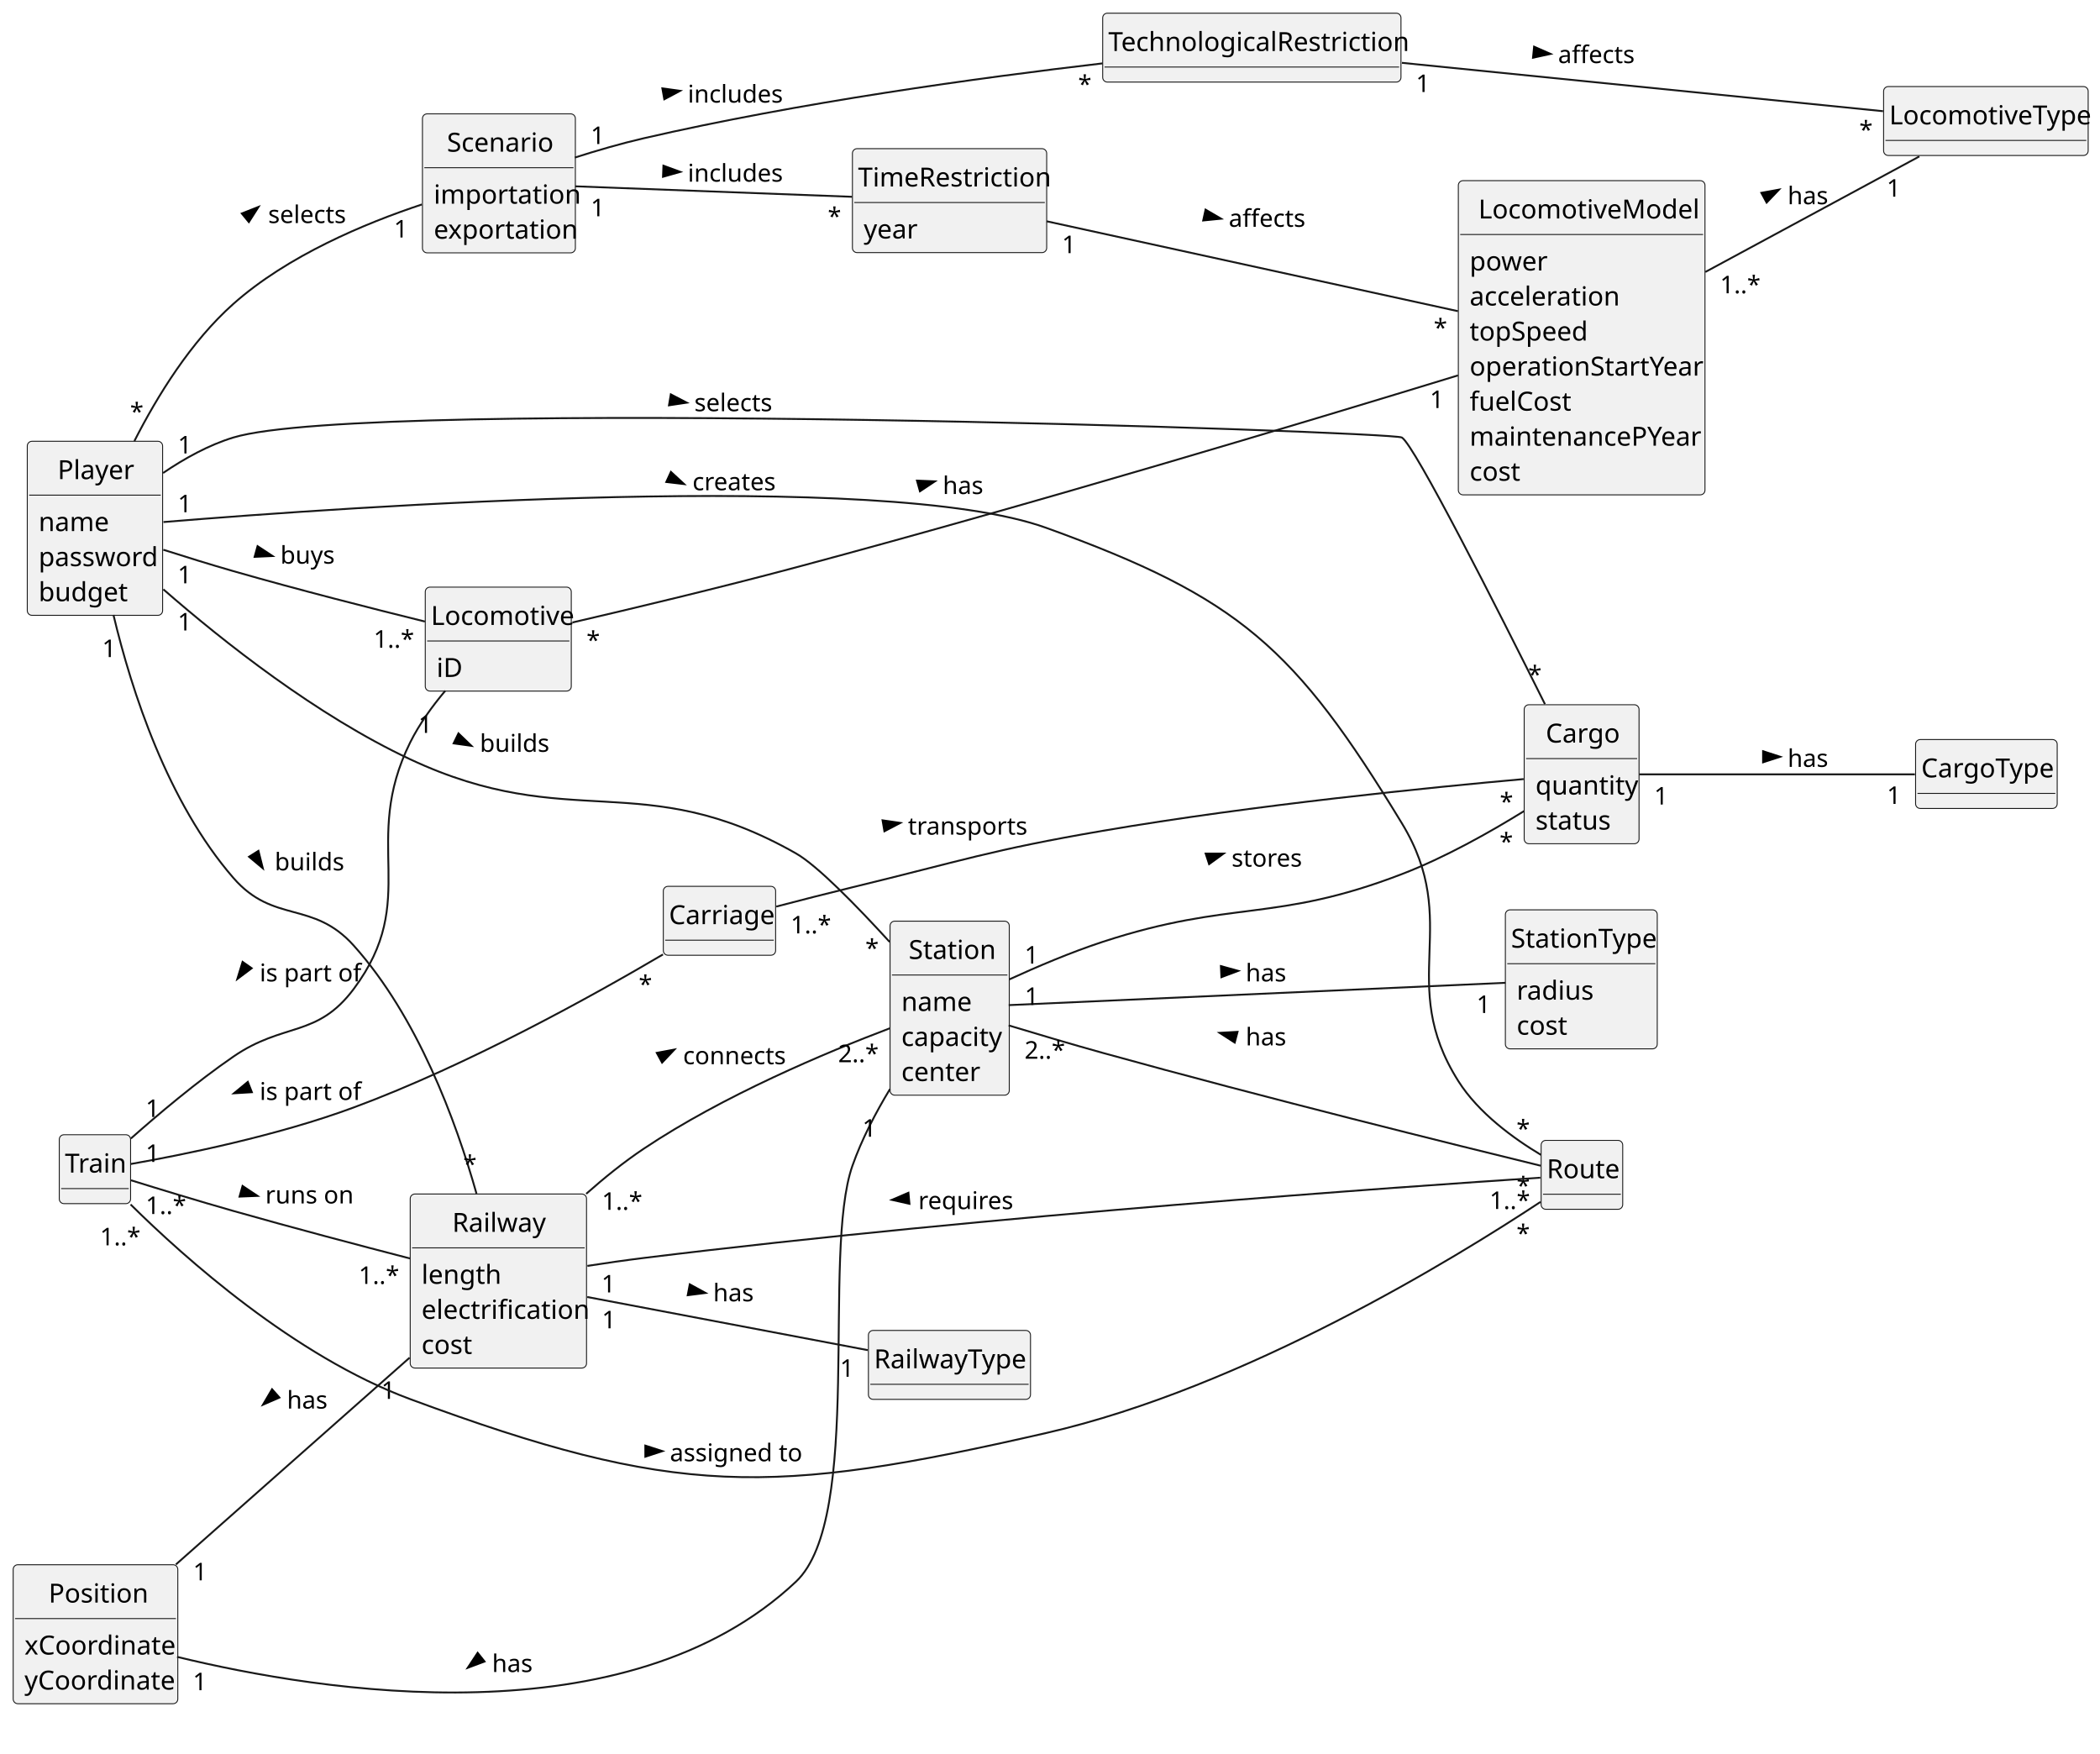
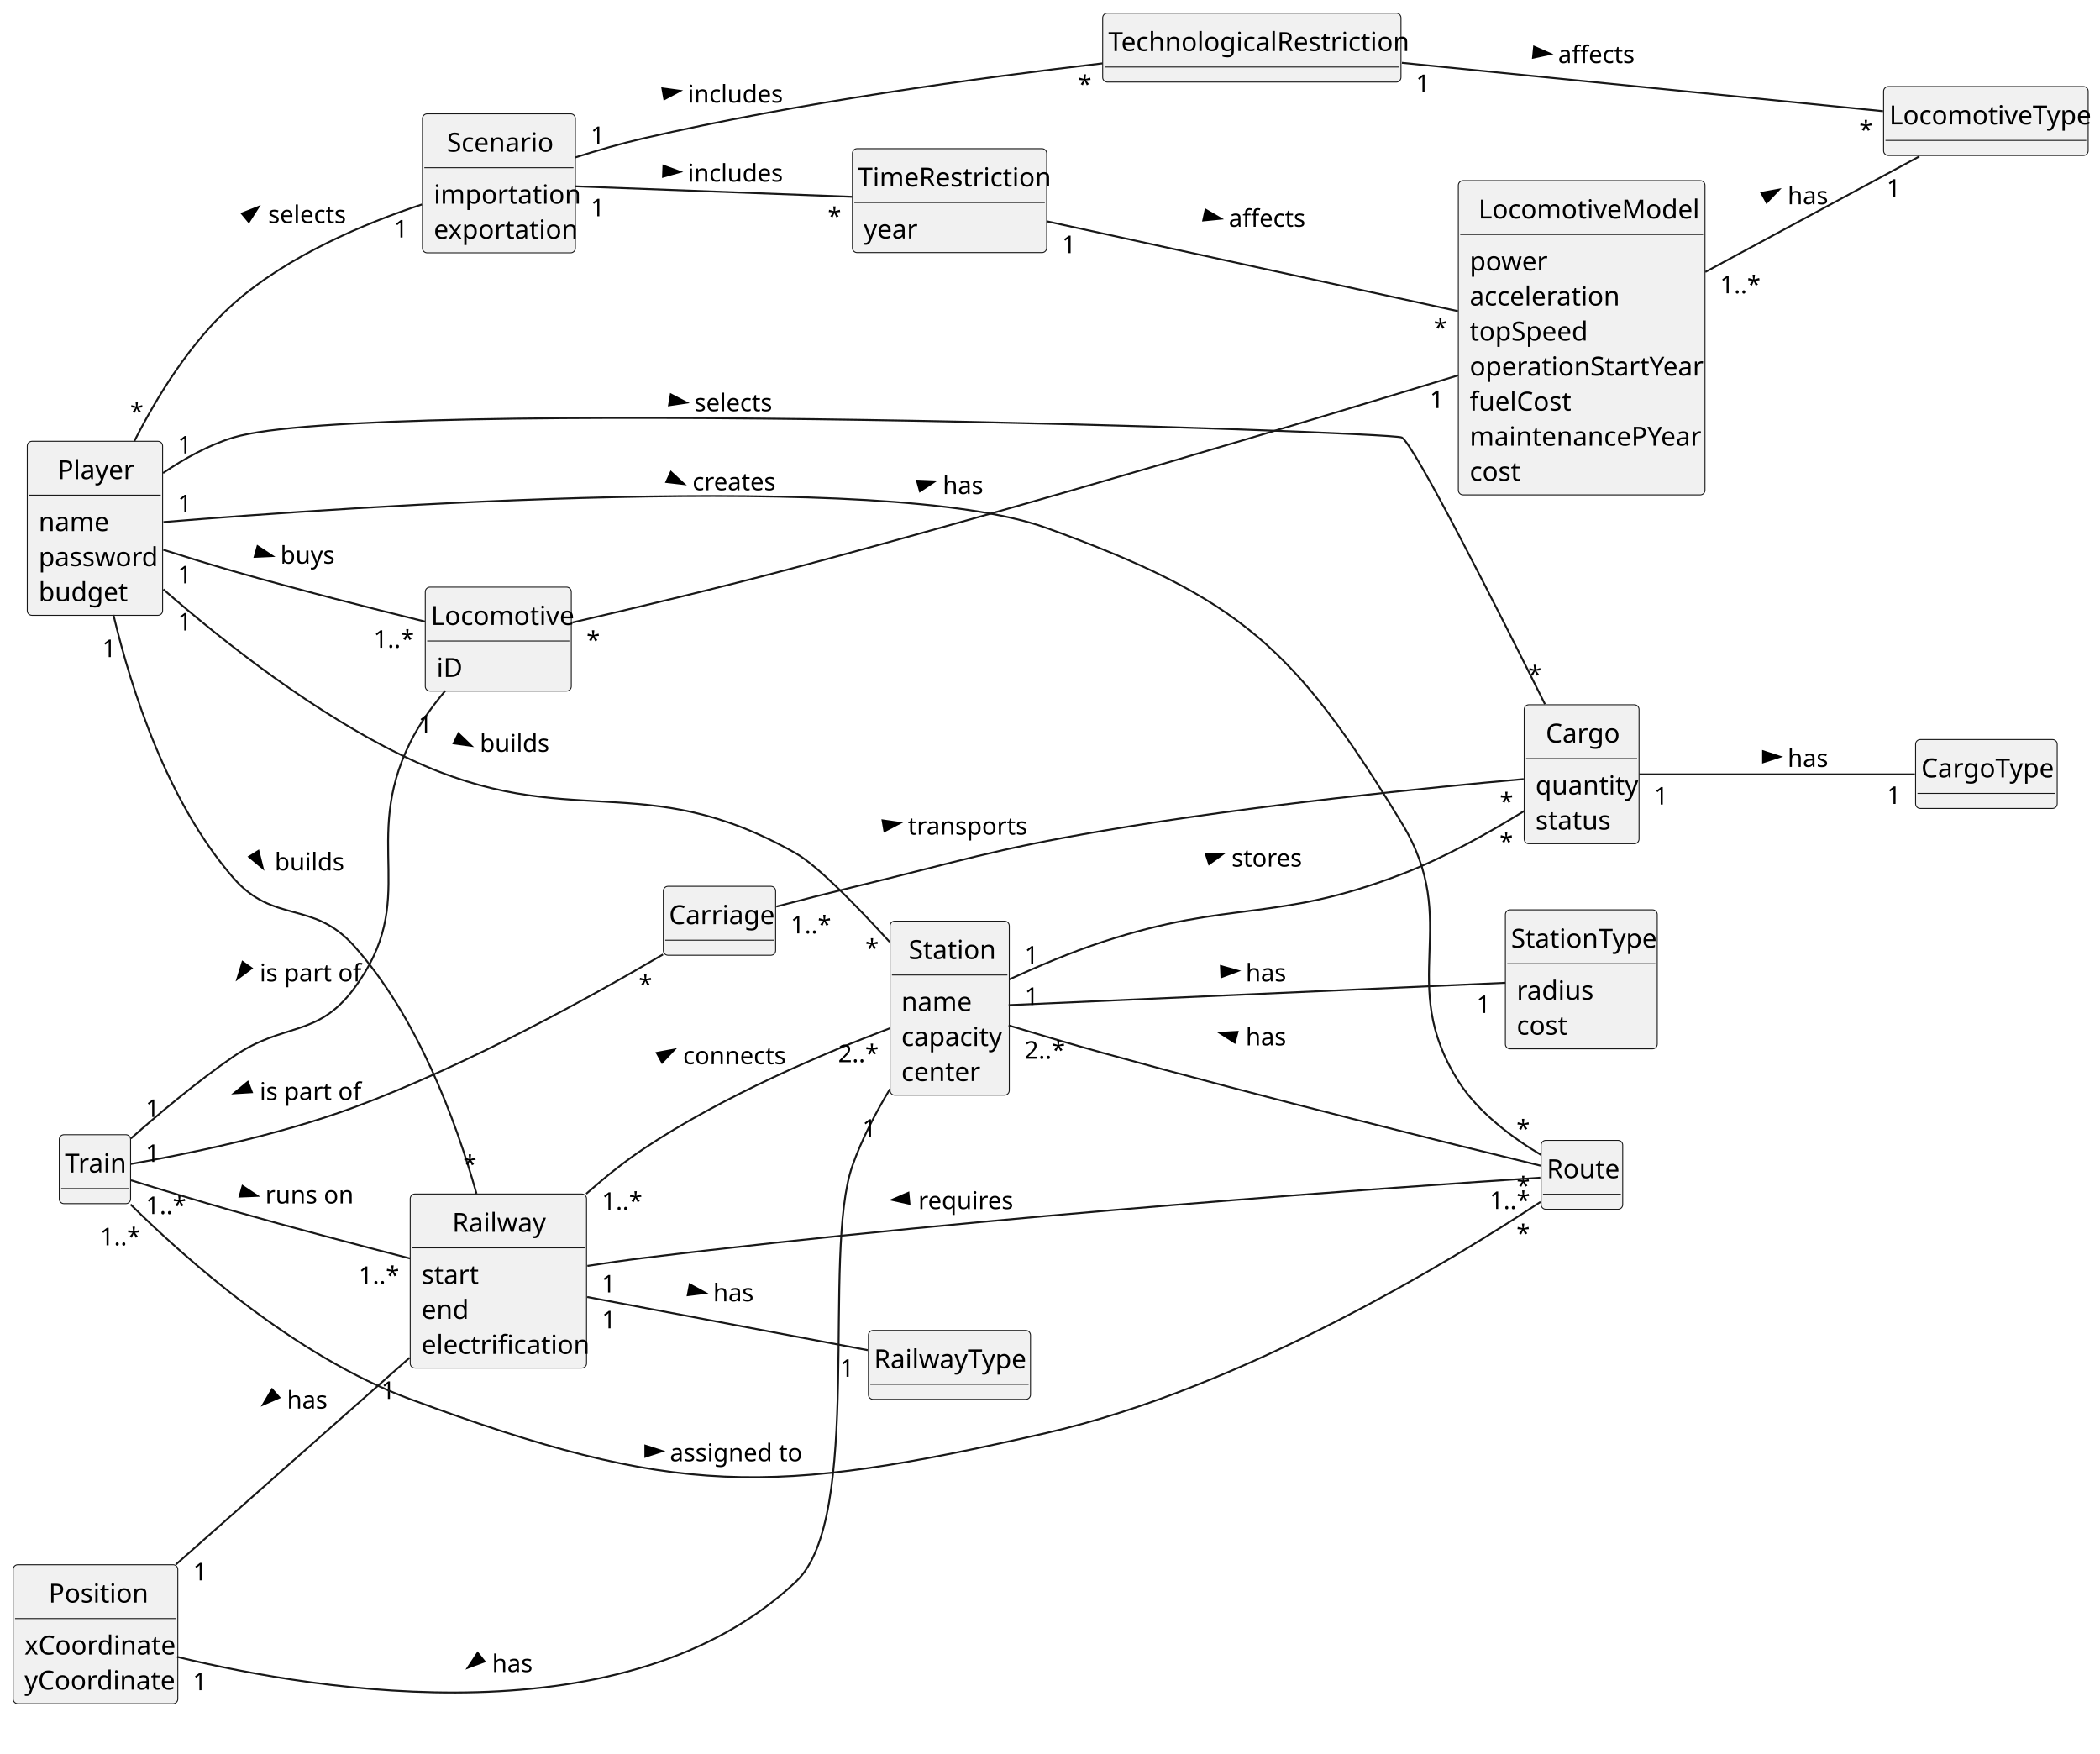
<svg xmlns="http://www.w3.org/2000/svg" contentStyleType="text/css" height="932px" preserveAspectRatio="none" style="width:1116px;height:932px;background:#FFFFFF;" version="1.1" viewBox="0 0 1116 932" width="1116px" zoomAndPan="magnify">
  <defs />
  <g>
    <g id="elem_Player">
      <rect codeLine="12" fill="#F1F1F1" height="92.484" id="Player" rx="2.5" ry="2.5" style="stroke:#181818;stroke-width:0.5;" width="71.917" x="14.5" y="234.5" />
      <text fill="#000000" font-family="sans-serif" font-size="14" lengthAdjust="spacing" textLength="39.683" x="30.617" y="254.607">Player</text>
      <line style="stroke:#181818;stroke-width:0.5;" x1="15.5" x2="85.417" y1="263.121" y2="263.121" />
      <text fill="#000000" font-family="sans-serif" font-size="14" lengthAdjust="spacing" textLength="35.02" x="20.5" y="282.228">name</text>
      <text fill="#000000" font-family="sans-serif" font-size="14" lengthAdjust="spacing" textLength="59.917" x="20.5" y="300.85">password</text>
      <text fill="#000000" font-family="sans-serif" font-size="14" lengthAdjust="spacing" textLength="42.82" x="20.5" y="319.471">budget</text>
    </g>
    <g id="elem_Locomotive">
      <rect codeLine="18" fill="#F1F1F1" height="55.242" id="Locomotive" rx="2.5" ry="2.5" style="stroke:#181818;stroke-width:0.5;" width="77.593" x="226" y="312" />
      <text fill="#000000" font-family="sans-serif" font-size="14" lengthAdjust="spacing" textLength="71.593" x="229" y="332.107">Locomotive</text>
      <line style="stroke:#181818;stroke-width:0.5;" x1="227" x2="302.593" y1="340.621" y2="340.621" />
      <text fill="#000000" font-family="sans-serif" font-size="14" lengthAdjust="spacing" textLength="13.221" x="232" y="359.728">iD</text>
    </g>
    <g id="elem_LocomotiveModel">
-       <rect codeLine="23" fill="#F1F1F1" height="166.969" id="LocomotiveModel" rx="2.5" ry="2.5" style="stroke:#181818;stroke-width:0.5;" width="131.075" x="775" y="96" />
+       <rect codeLine="22" fill="#F1F1F1" height="166.969" id="LocomotiveModel" rx="2.5" ry="2.5" style="stroke:#181818;stroke-width:0.5;" width="131.075" x="775" y="96" />
      <text fill="#000000" font-family="sans-serif" font-size="14" lengthAdjust="spacing" textLength="109.724" x="785.676" y="116.107">LocomotiveModel</text>
      <line style="stroke:#181818;stroke-width:0.5;" x1="776" x2="905.075" y1="124.621" y2="124.621" />
      <text fill="#000000" font-family="sans-serif" font-size="14" lengthAdjust="spacing" textLength="38.131" x="781" y="143.728">power</text>
      <text fill="#000000" font-family="sans-serif" font-size="14" lengthAdjust="spacing" textLength="75.489" x="781" y="162.35">acceleration</text>
      <text fill="#000000" font-family="sans-serif" font-size="14" lengthAdjust="spacing" textLength="59.944" x="781" y="180.971">topSpeed</text>
      <text fill="#000000" font-family="sans-serif" font-size="14" lengthAdjust="spacing" textLength="117.517" x="781" y="199.592">operationStartYear</text>
      <text fill="#000000" font-family="sans-serif" font-size="14" lengthAdjust="spacing" textLength="51.358" x="781" y="218.213">fuelCost</text>
      <text fill="#000000" font-family="sans-serif" font-size="14" lengthAdjust="spacing" textLength="119.075" x="781" y="236.834">maintenancePYear</text>
      <text fill="#000000" font-family="sans-serif" font-size="14" lengthAdjust="spacing" textLength="25.676" x="781" y="255.455">cost</text>
    </g>
    <g id="elem_LocomotiveType">
-       <rect codeLine="33" fill="#F1F1F1" height="36.621" id="LocomotiveType" rx="2.5" ry="2.5" style="stroke:#181818;stroke-width:0.5;" width="108.717" x="1001" y="46" />
+       <rect codeLine="32" fill="#F1F1F1" height="36.621" id="LocomotiveType" rx="2.5" ry="2.5" style="stroke:#181818;stroke-width:0.5;" width="108.717" x="1001" y="46" />
      <text fill="#000000" font-family="sans-serif" font-size="14" lengthAdjust="spacing" textLength="102.717" x="1004" y="66.107">LocomotiveType</text>
      <line style="stroke:#181818;stroke-width:0.5;" x1="1002" x2="1108.717" y1="74.621" y2="74.621" />
    </g>
    <g id="elem_Route">
-       <rect codeLine="36" fill="#F1F1F1" height="36.621" id="Route" rx="2.5" ry="2.5" style="stroke:#181818;stroke-width:0.5;" width="43.358" x="819" y="606" />
+       <rect codeLine="35" fill="#F1F1F1" height="36.621" id="Route" rx="2.5" ry="2.5" style="stroke:#181818;stroke-width:0.5;" width="43.358" x="819" y="606" />
      <text fill="#000000" font-family="sans-serif" font-size="14" lengthAdjust="spacing" textLength="37.358" x="822" y="626.107">Route</text>
      <line style="stroke:#181818;stroke-width:0.5;" x1="820" x2="861.358" y1="634.621" y2="634.621" />
    </g>
    <g id="elem_Station">
-       <rect codeLine="39" fill="#F1F1F1" height="92.484" id="Station" rx="2.5" ry="2.5" style="stroke:#181818;stroke-width:0.5;" width="63.358" x="473" y="489.5" />
+       <rect codeLine="38" fill="#F1F1F1" height="92.484" id="Station" rx="2.5" ry="2.5" style="stroke:#181818;stroke-width:0.5;" width="63.358" x="473" y="489.5" />
      <text fill="#000000" font-family="sans-serif" font-size="14" lengthAdjust="spacing" textLength="43.586" x="482.886" y="509.607">Station</text>
      <line style="stroke:#181818;stroke-width:0.5;" x1="474" x2="535.358" y1="518.121" y2="518.121" />
      <text fill="#000000" font-family="sans-serif" font-size="14" lengthAdjust="spacing" textLength="35.02" x="479" y="537.229">name</text>
      <text fill="#000000" font-family="sans-serif" font-size="14" lengthAdjust="spacing" textLength="51.358" x="479" y="555.85">capacity</text>
      <text fill="#000000" font-family="sans-serif" font-size="14" lengthAdjust="spacing" textLength="38.91" x="479" y="574.471">center</text>
    </g>
    <g id="elem_StationType">
-       <rect codeLine="45" fill="#F1F1F1" height="73.863" id="StationType" rx="2.5" ry="2.5" style="stroke:#181818;stroke-width:0.5;" width="80.71" x="800" y="483.5" />
+       <rect codeLine="44" fill="#F1F1F1" height="73.863" id="StationType" rx="2.5" ry="2.5" style="stroke:#181818;stroke-width:0.5;" width="80.71" x="800" y="483.5" />
      <text fill="#000000" font-family="sans-serif" font-size="14" lengthAdjust="spacing" textLength="74.71" x="803" y="503.607">StationType</text>
      <line style="stroke:#181818;stroke-width:0.5;" x1="801" x2="879.71" y1="512.121" y2="512.121" />
      <text fill="#000000" font-family="sans-serif" font-size="14" lengthAdjust="spacing" textLength="38.131" x="806" y="531.229">radius</text>
      <text fill="#000000" font-family="sans-serif" font-size="14" lengthAdjust="spacing" textLength="25.676" x="806" y="549.85">cost</text>
    </g>
    <g id="elem_Cargo">
-       <rect codeLine="50" fill="#F1F1F1" height="73.863" id="Cargo" rx="2.5" ry="2.5" style="stroke:#181818;stroke-width:0.5;" width="61.034" x="810" y="374.5" />
+       <rect codeLine="49" fill="#F1F1F1" height="73.863" id="Cargo" rx="2.5" ry="2.5" style="stroke:#181818;stroke-width:0.5;" width="61.034" x="810" y="374.5" />
      <text fill="#000000" font-family="sans-serif" font-size="14" lengthAdjust="spacing" textLength="38.131" x="821.452" y="394.607">Cargo</text>
      <line style="stroke:#181818;stroke-width:0.5;" x1="811" x2="870.034" y1="403.121" y2="403.121" />
      <text fill="#000000" font-family="sans-serif" font-size="14" lengthAdjust="spacing" textLength="49.034" x="816" y="422.228">quantity</text>
      <text fill="#000000" font-family="sans-serif" font-size="14" lengthAdjust="spacing" textLength="37.352" x="816" y="440.85">status</text>
    </g>
    <g id="elem_CargoType">
-       <rect codeLine="55" fill="#F1F1F1" height="36.621" id="CargoType" rx="2.5" ry="2.5" style="stroke:#181818;stroke-width:0.5;" width="75.255" x="1018" y="393" />
+       <rect codeLine="54" fill="#F1F1F1" height="36.621" id="CargoType" rx="2.5" ry="2.5" style="stroke:#181818;stroke-width:0.5;" width="75.255" x="1018" y="393" />
      <text fill="#000000" font-family="sans-serif" font-size="14" lengthAdjust="spacing" textLength="69.255" x="1021" y="413.107">CargoType</text>
      <line style="stroke:#181818;stroke-width:0.5;" x1="1019" x2="1092.255" y1="421.621" y2="421.621" />
    </g>
    <g id="elem_Railway">
-       <rect codeLine="58" fill="#F1F1F1" height="92.484" id="Railway" rx="2.5" ry="2.5" style="stroke:#181818;stroke-width:0.5;" width="93.703" x="218" y="634.5" />
+       <rect codeLine="57" fill="#F1F1F1" height="92.484" id="Railway" rx="2.5" ry="2.5" style="stroke:#181818;stroke-width:0.5;" width="93.703" x="218" y="634.5" />
      <text fill="#000000" font-family="sans-serif" font-size="14" lengthAdjust="spacing" textLength="49.014" x="240.345" y="654.607">Railway</text>
      <line style="stroke:#181818;stroke-width:0.5;" x1="219" x2="310.703" y1="663.121" y2="663.121" />
-       <text fill="#000000" font-family="sans-serif" font-size="14" lengthAdjust="spacing" textLength="38.145" x="224" y="682.229">length</text>
-       <text fill="#000000" font-family="sans-serif" font-size="14" lengthAdjust="spacing" textLength="81.703" x="224" y="700.85">electrification</text>
-       <text fill="#000000" font-family="sans-serif" font-size="14" lengthAdjust="spacing" textLength="25.676" x="224" y="719.471">cost</text>
+       <text fill="#000000" font-family="sans-serif" font-size="14" lengthAdjust="spacing" textLength="27.227" x="224" y="682.229">start</text>
+       <text fill="#000000" font-family="sans-serif" font-size="14" lengthAdjust="spacing" textLength="23.358" x="224" y="700.85">end</text>
+       <text fill="#000000" font-family="sans-serif" font-size="14" lengthAdjust="spacing" textLength="81.703" x="224" y="719.471">electrification</text>
    </g>
    <g id="elem_RailwayType">
-       <rect codeLine="64" fill="#F1F1F1" height="36.621" id="RailwayType" rx="2.5" ry="2.5" style="stroke:#181818;stroke-width:0.5;" width="86.138" x="461.5" y="707" />
+       <rect codeLine="63" fill="#F1F1F1" height="36.621" id="RailwayType" rx="2.5" ry="2.5" style="stroke:#181818;stroke-width:0.5;" width="86.138" x="461.5" y="707" />
      <text fill="#000000" font-family="sans-serif" font-size="14" lengthAdjust="spacing" textLength="80.138" x="464.5" y="727.107">RailwayType</text>
      <line style="stroke:#181818;stroke-width:0.5;" x1="462.5" x2="546.638" y1="735.621" y2="735.621" />
    </g>
    <g id="elem_Position">
-       <rect codeLine="67" fill="#F1F1F1" height="73.863" id="Position" rx="2.5" ry="2.5" style="stroke:#181818;stroke-width:0.5;" width="87.489" x="7" y="831.5" />
+       <rect codeLine="66" fill="#F1F1F1" height="73.863" id="Position" rx="2.5" ry="2.5" style="stroke:#181818;stroke-width:0.5;" width="87.489" x="7" y="831.5" />
      <text fill="#000000" font-family="sans-serif" font-size="14" lengthAdjust="spacing" textLength="49.807" x="25.841" y="851.607">Position</text>
      <line style="stroke:#181818;stroke-width:0.5;" x1="8" x2="93.489" y1="860.121" y2="860.121" />
      <text fill="#000000" font-family="sans-serif" font-size="14" lengthAdjust="spacing" textLength="75.489" x="13" y="879.229">xCoordinate</text>
      <text fill="#000000" font-family="sans-serif" font-size="14" lengthAdjust="spacing" textLength="75.489" x="13" y="897.85">yCoordinate</text>
    </g>
    <g id="elem_Train">
-       <rect codeLine="72" fill="#F1F1F1" height="36.621" id="Train" rx="2.5" ry="2.5" style="stroke:#181818;stroke-width:0.5;" width="37.897" x="31.5" y="603" />
+       <rect codeLine="71" fill="#F1F1F1" height="36.621" id="Train" rx="2.5" ry="2.5" style="stroke:#181818;stroke-width:0.5;" width="37.897" x="31.5" y="603" />
      <text fill="#000000" font-family="sans-serif" font-size="14" lengthAdjust="spacing" textLength="31.896" x="34.5" y="623.107">Train</text>
      <line style="stroke:#181818;stroke-width:0.5;" x1="32.5" x2="68.397" y1="631.621" y2="631.621" />
    </g>
    <g id="elem_Carriage">
-       <rect codeLine="75" fill="#F1F1F1" height="36.621" id="Carriage" rx="2.5" ry="2.5" style="stroke:#181818;stroke-width:0.5;" width="59.69" x="352.5" y="471" />
+       <rect codeLine="74" fill="#F1F1F1" height="36.621" id="Carriage" rx="2.5" ry="2.5" style="stroke:#181818;stroke-width:0.5;" width="59.69" x="352.5" y="471" />
      <text fill="#000000" font-family="sans-serif" font-size="14" lengthAdjust="spacing" textLength="53.69" x="355.5" y="491.107">Carriage</text>
      <line style="stroke:#181818;stroke-width:0.5;" x1="353.5" x2="411.19" y1="499.621" y2="499.621" />
    </g>
    <g id="elem_TimeRestriction">
-       <rect codeLine="78" fill="#F1F1F1" height="55.242" id="TimeRestriction" rx="2.5" ry="2.5" style="stroke:#181818;stroke-width:0.5;" width="103.241" x="453" y="79" />
+       <rect codeLine="77" fill="#F1F1F1" height="55.242" id="TimeRestriction" rx="2.5" ry="2.5" style="stroke:#181818;stroke-width:0.5;" width="103.241" x="453" y="79" />
      <text fill="#000000" font-family="sans-serif" font-size="14" lengthAdjust="spacing" textLength="97.241" x="456" y="99.107">TimeRestriction</text>
      <line style="stroke:#181818;stroke-width:0.5;" x1="454" x2="555.241" y1="107.621" y2="107.621" />
      <text fill="#000000" font-family="sans-serif" font-size="14" lengthAdjust="spacing" textLength="27.234" x="459" y="126.728">year</text>
    </g>
    <g id="elem_TechnologicalRestriction">
-       <rect codeLine="82" fill="#F1F1F1" height="36.621" id="TechnologicalRestriction" rx="2.5" ry="2.5" style="stroke:#181818;stroke-width:0.5;" width="158.517" x="586" y="7" />
+       <rect codeLine="81" fill="#F1F1F1" height="36.621" id="TechnologicalRestriction" rx="2.5" ry="2.5" style="stroke:#181818;stroke-width:0.5;" width="158.517" x="586" y="7" />
      <text fill="#000000" font-family="sans-serif" font-size="14" lengthAdjust="spacing" textLength="152.517" x="589" y="27.107">TechnologicalRestriction</text>
      <line style="stroke:#181818;stroke-width:0.5;" x1="587" x2="743.517" y1="35.621" y2="35.621" />
    </g>
    <g id="elem_Scenario">
-       <rect codeLine="85" fill="#F1F1F1" height="73.863" id="Scenario" rx="2.5" ry="2.5" style="stroke:#181818;stroke-width:0.5;" width="81.269" x="224.5" y="60.5" />
+       <rect codeLine="84" fill="#F1F1F1" height="73.863" id="Scenario" rx="2.5" ry="2.5" style="stroke:#181818;stroke-width:0.5;" width="81.269" x="224.5" y="60.5" />
      <text fill="#000000" font-family="sans-serif" font-size="14" lengthAdjust="spacing" textLength="55.255" x="237.507" y="80.607">Scenario</text>
      <line style="stroke:#181818;stroke-width:0.5;" x1="225.5" x2="304.769" y1="89.121" y2="89.121" />
      <text fill="#000000" font-family="sans-serif" font-size="14" lengthAdjust="spacing" textLength="69.255" x="230.5" y="108.228">importation</text>
      <text fill="#000000" font-family="sans-serif" font-size="14" lengthAdjust="spacing" textLength="69.269" x="230.5" y="126.85">exportation</text>
    </g>
    <g id="link_Player_Scenario">
-       <path codeLine="90" d="M71.41,234.39 C83.72,210.19 101.48,181.5 124,161.5 C152.97,135.77 194.04,118.65 224.21,108.65 " fill="none" id="Player-Scenario" style="stroke:#181818;stroke-width:1.0;" />
+       <path codeLine="89" d="M71.41,234.39 C83.72,210.19 101.48,181.5 124,161.5 C152.97,135.77 194.04,118.65 224.21,108.65 " fill="none" id="Player-Scenario" style="stroke:#181818;stroke-width:1.0;" />
      <polygon fill="#000000" points="137.361,109.968,128.509,113.447,132.244,117.985,137.361,109.968" style="stroke:#000000;stroke-width:1.0;" />
      <text fill="#000000" font-family="sans-serif" font-size="13" lengthAdjust="spacing" textLength="40.46" x="142.5" y="118.528">selects</text>
      <text fill="#000000" font-family="sans-serif" font-size="13" lengthAdjust="spacing" textLength="5.059" x="69.124" y="223.383">*</text>
      <text fill="#000000" font-family="sans-serif" font-size="13" lengthAdjust="spacing" textLength="7.23" x="209.317" y="126.217">1</text>
    </g>
    <g id="link_Player_Station">
-       <path codeLine="91" d="M86.8,313.17 C118.78,341.07 168.36,380.27 218,403.5 C302.94,443.25 341.47,407.15 423,453.5 C434.36,459.96 455.17,481.28 472.79,500.56 " fill="none" id="Player-Station" style="stroke:#181818;stroke-width:1.0;" />
+       <path codeLine="90" d="M86.8,313.17 C118.78,341.07 168.36,380.27 218,403.5 C302.94,443.25 341.47,407.15 423,453.5 C434.36,459.96 455.17,481.28 472.79,500.56 " fill="none" id="Player-Station" style="stroke:#181818;stroke-width:1.0;" />
      <polygon fill="#000000" points="250.498,396.329,243.645,389.735,241.078,395.023,250.498,396.329" style="stroke:#000000;stroke-width:1.0;" />
      <text fill="#000000" font-family="sans-serif" font-size="13" lengthAdjust="spacing" textLength="33.966" x="255" y="399.528">builds</text>
      <text fill="#000000" font-family="sans-serif" font-size="13" lengthAdjust="spacing" textLength="7.23" x="94.417" y="335.028">1</text>
      <text fill="#000000" font-family="sans-serif" font-size="13" lengthAdjust="spacing" textLength="5.059" x="459.844" y="508.452">*</text>
    </g>
    <g id="link_Player_Route">
-       <path codeLine="92" d="M86.85,277.42 C186.78,269.18 469.71,249.33 556,280.5 C658.71,317.59 688.24,344.21 745,437.5 C777.4,490.75 741.71,521.8 775,574.5 C785.75,591.51 804.42,605.03 818.91,613.7 " fill="none" id="Player-Route" style="stroke:#181818;stroke-width:1.0;" />
+       <path codeLine="91" d="M86.85,277.42 C186.78,269.18 469.71,249.33 556,280.5 C658.71,317.59 688.24,344.21 745,437.5 C777.4,490.75 741.71,521.8 775,574.5 C785.75,591.51 804.42,605.03 818.91,613.7 " fill="none" id="Player-Route" style="stroke:#181818;stroke-width:1.0;" />
      <polygon fill="#000000" points="363.544,257.233,356.551,250.786,354.097,256.128,363.544,257.233" style="stroke:#000000;stroke-width:1.0;" />
      <text fill="#000000" font-family="sans-serif" font-size="13" lengthAdjust="spacing" textLength="42.631" x="368" y="260.528">creates</text>
      <text fill="#000000" font-family="sans-serif" font-size="13" lengthAdjust="spacing" textLength="7.23" x="94.476" y="272.223">1</text>
      <text fill="#000000" font-family="sans-serif" font-size="13" lengthAdjust="spacing" textLength="5.059" x="805.881" y="604.446">*</text>
    </g>
    <g id="link_Player_Railway">
-       <path codeLine="93" d="M60.29,326.76 C70,367.46 89.12,426.33 124,466.5 C145.4,491.14 166.21,478.2 188,502.5 C221.87,540.28 242.23,595.42 253.23,634.3 " fill="none" id="Player-Railway" style="stroke:#181818;stroke-width:1.0;" />
+       <path codeLine="92" d="M60.29,326.76 C70,367.46 89.12,426.33 124,466.5 C145.4,491.14 166.21,478.2 188,502.5 C221.87,540.28 242.23,595.42 253.23,634.3 " fill="none" id="Player-Railway" style="stroke:#181818;stroke-width:1.0;" />
      <polygon fill="#000000" points="139.657,461.381,137.34,452.157,132.361,455.281,139.657,461.381" style="stroke:#000000;stroke-width:1.0;" />
      <text fill="#000000" font-family="sans-serif" font-size="13" lengthAdjust="spacing" textLength="33.966" x="146" y="462.528">builds</text>
      <text fill="#000000" font-family="sans-serif" font-size="13" lengthAdjust="spacing" textLength="7.23" x="54.277" y="349.159">1</text>
      <text fill="#000000" font-family="sans-serif" font-size="13" lengthAdjust="spacing" textLength="5.059" x="246.16" y="623.28">*</text>
    </g>
    <g id="link_Player_Cargo">
-       <path codeLine="94" d="M86.65,251.36 C97.89,243.71 110.86,236.49 124,232.5 C195.58,210.77 739.71,229.3 745,232.5 C751.75,236.58 795.49,322.94 821.03,374.19 " fill="none" id="Player-Cargo" style="stroke:#181818;stroke-width:1.0;" />
+       <path codeLine="93" d="M86.65,251.36 C97.89,243.71 110.86,236.49 124,232.5 C195.58,210.77 739.71,229.3 745,232.5 C751.75,236.58 795.49,322.94 821.03,374.19 " fill="none" id="Player-Cargo" style="stroke:#181818;stroke-width:1.0;" />
      <polygon fill="#000000" points="364.932,213.97,356.495,209.579,355.526,215.377,364.932,213.97" style="stroke:#000000;stroke-width:1.0;" />
      <text fill="#000000" font-family="sans-serif" font-size="13" lengthAdjust="spacing" textLength="40.46" x="369" y="218.528">selects</text>
      <text fill="#000000" font-family="sans-serif" font-size="13" lengthAdjust="spacing" textLength="7.23" x="94.487" y="240.959">1</text>
      <text fill="#000000" font-family="sans-serif" font-size="13" lengthAdjust="spacing" textLength="5.059" x="812.119" y="363.096">*</text>
    </g>
    <g id="link_Player_Locomotive">
-       <path codeLine="95" d="M86.78,292.13 C98.57,295.89 111.81,300 124,303.5 C158.25,313.33 197.58,323.33 225.82,330.29 " fill="none" id="Player-Locomotive" style="stroke:#181818;stroke-width:1.0;" />
+       <path codeLine="94" d="M86.78,292.13 C98.57,295.89 111.81,300 124,303.5 C158.25,313.33 197.58,323.33 225.82,330.29 " fill="none" id="Player-Locomotive" style="stroke:#181818;stroke-width:1.0;" />
      <polygon fill="#000000" points="144.822,295.469,136.877,290.241,135.321,295.909,144.822,295.469" style="stroke:#000000;stroke-width:1.0;" />
      <text fill="#000000" font-family="sans-serif" font-size="13" lengthAdjust="spacing" textLength="27.46" x="149" y="299.528">buys</text>
      <text fill="#000000" font-family="sans-serif" font-size="13" lengthAdjust="spacing" textLength="7.23" x="94.393" y="309.977">1</text>
      <text fill="#000000" font-family="sans-serif" font-size="13" lengthAdjust="spacing" textLength="19.513" x="198.532" y="344.2">1..*</text>
    </g>
    <g id="link_Scenario_TechnologicalRestriction">
-       <path codeLine="97" d="M305.51,83.72 C317.16,80.01 330,76.27 342,73.5 C424.32,54.5 520.27,41.34 585.98,33.67 " fill="none" id="Scenario-TechnologicalRestriction" style="stroke:#181818;stroke-width:1.0;" />
+       <path codeLine="96" d="M305.51,83.72 C317.16,80.01 330,76.27 342,73.5 C424.32,54.5 520.27,41.34 585.98,33.67 " fill="none" id="Scenario-TechnologicalRestriction" style="stroke:#181818;stroke-width:1.0;" />
      <polygon fill="#000000" points="361.422,48.267,352.002,46.963,353.034,52.749,361.422,48.267" style="stroke:#000000;stroke-width:1.0;" />
      <text fill="#000000" font-family="sans-serif" font-size="13" lengthAdjust="spacing" textLength="47.696" x="365.5" y="54.528">includes</text>
      <text fill="#000000" font-family="sans-serif" font-size="13" lengthAdjust="spacing" textLength="7.23" x="313.896" y="76.542">1</text>
      <text fill="#000000" font-family="sans-serif" font-size="13" lengthAdjust="spacing" textLength="5.059" x="572.933" y="49.372">*</text>
    </g>
    <g id="link_Scenario_TimeRestriction">
-       <path codeLine="98" d="M305.75,99.01 C346.16,100.54 408.9,102.92 452.85,104.58 " fill="none" id="Scenario-TimeRestriction" style="stroke:#181818;stroke-width:1.0;" />
+       <path codeLine="97" d="M305.75,99.01 C346.16,100.54 408.9,102.92 452.85,104.58 " fill="none" id="Scenario-TimeRestriction" style="stroke:#181818;stroke-width:1.0;" />
      <polygon fill="#000000" points="361.496,91.335,352.569,88.056,352.347,93.929,361.496,91.335" style="stroke:#000000;stroke-width:1.0;" />
      <text fill="#000000" font-family="sans-serif" font-size="13" lengthAdjust="spacing" textLength="47.696" x="365.5" y="96.528">includes</text>
      <text fill="#000000" font-family="sans-serif" font-size="13" lengthAdjust="spacing" textLength="7.23" x="313.905" y="114.923">1</text>
      <text fill="#000000" font-family="sans-serif" font-size="13" lengthAdjust="spacing" textLength="5.059" x="439.883" y="119.578">*</text>
    </g>
    <g id="link_TimeRestriction_LocomotiveModel">
-       <path codeLine="100" d="M556.23,117.59 C614.72,130.37 710.98,151.41 774.81,165.36 " fill="none" id="TimeRestriction-LocomotiveModel" style="stroke:#181818;stroke-width:1.0;" />
+       <path codeLine="99" d="M556.23,117.59 C614.72,130.37 710.98,151.41 774.81,165.36 " fill="none" id="TimeRestriction-LocomotiveModel" style="stroke:#181818;stroke-width:1.0;" />
      <polygon fill="#000000" points="648.885,116.213,640.676,111.411,639.421,117.153,648.885,116.213" style="stroke:#000000;stroke-width:1.0;" />
      <text fill="#000000" font-family="sans-serif" font-size="13" lengthAdjust="spacing" textLength="38.295" x="653" y="120.528">affects</text>
      <text fill="#000000" font-family="sans-serif" font-size="13" lengthAdjust="spacing" textLength="7.23" x="564.341" y="134.499">1</text>
      <text fill="#000000" font-family="sans-serif" font-size="13" lengthAdjust="spacing" textLength="5.059" x="761.925" y="178.755">*</text>
    </g>
    <g id="link_TechnologicalRestriction_LocomotiveType">
-       <path codeLine="101" d="M745.02,33.39 C821.08,41.04 934.38,52.43 1000.72,59.09 " fill="none" id="TechnologicalRestriction-LocomotiveType" style="stroke:#181818;stroke-width:1.0;" />
+       <path codeLine="100" d="M745.02,33.39 C821.08,41.04 934.38,52.43 1000.72,59.09 " fill="none" id="TechnologicalRestriction-LocomotiveType" style="stroke:#181818;stroke-width:1.0;" />
      <polygon fill="#000000" points="823.975,28.645,815.269,24.817,814.681,30.665,823.975,28.645" style="stroke:#000000;stroke-width:1.0;" />
      <text fill="#000000" font-family="sans-serif" font-size="13" lengthAdjust="spacing" textLength="38.295" x="828" y="33.528">affects</text>
      <text fill="#000000" font-family="sans-serif" font-size="13" lengthAdjust="spacing" textLength="7.23" x="752.446" y="48.908">1</text>
      <text fill="#000000" font-family="sans-serif" font-size="13" lengthAdjust="spacing" textLength="5.059" x="988.046" y="73.579">*</text>
    </g>
    <g id="link_Position_Station">
-       <path codeLine="103" d="M94.1,880.46 C170.96,899.17 333.2,925.1 423,840.5 C459.08,806.52 436.56,666.26 453,619.5 C457.91,605.53 465.32,591.36 472.95,578.73 " fill="none" id="Position-Station" style="stroke:#181818;stroke-width:1.0;" />
+       <path codeLine="102" d="M94.1,880.46 C170.96,899.17 333.2,925.1 423,840.5 C459.08,806.52 436.56,666.26 453,619.5 C457.91,605.53 465.32,591.36 472.95,578.73 " fill="none" id="Position-Station" style="stroke:#181818;stroke-width:1.0;" />
      <polygon fill="#000000" points="248.589,886.26,257.495,882.924,253.833,878.327,248.589,886.26" style="stroke:#000000;stroke-width:1.0;" />
      <text fill="#000000" font-family="sans-serif" font-size="13" lengthAdjust="spacing" textLength="20.96" x="261.5" y="888.528">has</text>
      <text fill="#000000" font-family="sans-serif" font-size="13" lengthAdjust="spacing" textLength="7.23" x="102.467" y="898.171">1</text>
      <text fill="#000000" font-family="sans-serif" font-size="13" lengthAdjust="spacing" textLength="7.23" x="458.269" y="604.053">1</text>
    </g>
    <g id="link_Position_Railway">
-       <path codeLine="104" d="M93.48,831.36 C129.29,799.68 180.68,754.21 217.68,721.48 " fill="none" id="Position-Railway" style="stroke:#181818;stroke-width:1.0;" />
+       <path codeLine="103" d="M93.48,831.36 C129.29,799.68 180.68,754.21 217.68,721.48 " fill="none" id="Position-Railway" style="stroke:#181818;stroke-width:1.0;" />
      <polygon fill="#000000" points="139.755,746.459,148.477,742.666,144.582,738.264,139.755,746.459" style="stroke:#000000;stroke-width:1.0;" />
      <text fill="#000000" font-family="sans-serif" font-size="13" lengthAdjust="spacing" textLength="20.96" x="152.5" y="748.528">has</text>
      <text fill="#000000" font-family="sans-serif" font-size="13" lengthAdjust="spacing" textLength="7.23" x="102.605" y="839.792">1</text>
      <text fill="#000000" font-family="sans-serif" font-size="13" lengthAdjust="spacing" textLength="7.23" x="202.623" y="743.379">1</text>
    </g>
    <g id="link_Station_Cargo">
-       <path codeLine="106" d="M536.32,520.48 C551.1,513.7 569.2,506 586,500.5 C654.86,477.96 677.37,490.49 745,464.5 C767.83,455.73 791.84,442.2 809.95,431 " fill="none" id="Station-Cargo" style="stroke:#181818;stroke-width:1.0;" />
+       <path codeLine="105" d="M536.32,520.48 C551.1,513.7 569.2,506 586,500.5 C654.86,477.96 677.37,490.49 745,464.5 C767.83,455.73 791.84,442.2 809.95,431 " fill="none" id="Station-Cargo" style="stroke:#181818;stroke-width:1.0;" />
      <polygon fill="#000000" points="650.252,453.591,640.742,453.609,642.569,459.196,650.252,453.591" style="stroke:#000000;stroke-width:1.0;" />
      <text fill="#000000" font-family="sans-serif" font-size="13" lengthAdjust="spacing" textLength="35.401" x="654.5" y="460.528">stores</text>
      <text fill="#000000" font-family="sans-serif" font-size="13" lengthAdjust="spacing" textLength="7.23" x="544.473" y="512.047">1</text>
      <text fill="#000000" font-family="sans-serif" font-size="13" lengthAdjust="spacing" textLength="5.059" x="796.897" y="451.906">*</text>
    </g>
    <g id="link_Station_Route">
-       <path codeLine="107" d="M536,544.9 C551.02,549.45 569.42,554.9 586,559.5 C672.03,583.35 775.35,608.88 818.73,619.46 " fill="none" id="Station-Route" style="stroke:#181818;stroke-width:1.0;" />
+       <path codeLine="106" d="M536,544.9 C551.02,549.45 569.42,554.9 586,559.5 C672.03,583.35 775.35,608.88 818.73,619.46 " fill="none" id="Station-Route" style="stroke:#181818;stroke-width:1.0;" />
      <polygon fill="#000000" points="648.165,548.87,656.162,554.019,657.661,548.335,648.165,548.87" style="stroke:#000000;stroke-width:1.0;" />
      <text fill="#000000" font-family="sans-serif" font-size="13" lengthAdjust="spacing" textLength="20.96" x="662" y="555.528">has</text>
      <text fill="#000000" font-family="sans-serif" font-size="13" lengthAdjust="spacing" textLength="19.513" x="544.472" y="562.6">2..*</text>
      <text fill="#000000" font-family="sans-serif" font-size="13" lengthAdjust="spacing" textLength="5.059" x="805.946" y="634.698">*</text>
    </g>
    <g id="link_Station_StationType">
-       <path codeLine="108" d="M536.03,534.13 C596.74,531.4 732.58,525.3 799.99,522.27 " fill="none" id="Station-StationType" style="stroke:#181818;stroke-width:1.0;" />
+       <path codeLine="107" d="M536.03,534.13 C596.74,531.4 732.58,525.3 799.99,522.27 " fill="none" id="Station-StationType" style="stroke:#181818;stroke-width:1.0;" />
      <polygon fill="#000000" points="657.995,515.921,648.827,513.391,649.091,519.263,657.995,515.921" style="stroke:#000000;stroke-width:1.0;" />
      <text fill="#000000" font-family="sans-serif" font-size="13" lengthAdjust="spacing" textLength="20.96" x="662" y="521.528">has</text>
      <text fill="#000000" font-family="sans-serif" font-size="13" lengthAdjust="spacing" textLength="7.23" x="544.553" y="534.015">1</text>
      <text fill="#000000" font-family="sans-serif" font-size="13" lengthAdjust="spacing" textLength="7.23" x="784.65" y="538.297">1</text>
    </g>
    <g id="link_Locomotive_LocomotiveModel">
-       <path codeLine="110" d="M304.2,330.79 C336.07,323.39 382.63,312.29 423,301.5 C548.2,268.03 693.18,224.46 774.84,199.48 " fill="none" id="Locomotive-LocomotiveModel" style="stroke:#181818;stroke-width:1.0;" />
+       <path codeLine="109" d="M304.2,330.79 C336.07,323.39 382.63,312.29 423,301.5 C548.2,268.03 693.18,224.46 774.84,199.48 " fill="none" id="Locomotive-LocomotiveModel" style="stroke:#181818;stroke-width:1.0;" />
      <polygon fill="#000000" points="496.816,255.802,487.314,255.402,488.894,261.063,496.816,255.802" style="stroke:#000000;stroke-width:1.0;" />
      <text fill="#000000" font-family="sans-serif" font-size="13" lengthAdjust="spacing" textLength="20.96" x="501" y="262.528">has</text>
      <text fill="#000000" font-family="sans-serif" font-size="13" lengthAdjust="spacing" textLength="5.059" x="311.669" y="344.785">*</text>
      <text fill="#000000" font-family="sans-serif" font-size="13" lengthAdjust="spacing" textLength="7.23" x="759.852" y="216.82">1</text>
    </g>
    <g id="link_LocomotiveModel_LocomotiveType">
-       <path codeLine="111" d="M906.27,144.53 C943.73,124.31 989.36,99.67 1020.01,83.12 " fill="none" id="LocomotiveModel-LocomotiveType" style="stroke:#181818;stroke-width:1.0;" />
+       <path codeLine="110" d="M906.27,144.53 C943.73,124.31 989.36,99.67 1020.01,83.12 " fill="none" id="LocomotiveModel-LocomotiveType" style="stroke:#181818;stroke-width:1.0;" />
      <polygon fill="#000000" points="945.4,100.77,936.044,102.481,938.837,107.653,945.4,100.77" style="stroke:#000000;stroke-width:1.0;" />
      <text fill="#000000" font-family="sans-serif" font-size="13" lengthAdjust="spacing" textLength="20.96" x="950" y="108.528">has</text>
      <text fill="#000000" font-family="sans-serif" font-size="13" lengthAdjust="spacing" textLength="19.513" x="914.055" y="155.845">1..*</text>
      <text fill="#000000" font-family="sans-serif" font-size="13" lengthAdjust="spacing" textLength="7.23" x="1002.6" y="104.527">1</text>
    </g>
    <g id="link_Carriage_Cargo">
-       <path codeLine="114" d="M412.53,481.76 C424.97,478.5 439.67,474.73 453,471.5 C511.89,457.24 526.28,451.74 586,441.5 C666.37,427.72 762.17,418.25 809.7,414.01 " fill="none" id="Carriage-Cargo" style="stroke:#181818;stroke-width:1.0;" />
+       <path codeLine="113" d="M412.53,481.76 C424.97,478.5 439.67,474.73 453,471.5 C511.89,457.24 526.28,451.74 586,441.5 C666.37,427.72 762.17,418.25 809.7,414.01 " fill="none" id="Carriage-Cargo" style="stroke:#181818;stroke-width:1.0;" />
      <polygon fill="#000000" points="478.429,437.305,469.018,435.929,470.007,441.723,478.429,437.305" style="stroke:#000000;stroke-width:1.0;" />
      <text fill="#000000" font-family="sans-serif" font-size="13" lengthAdjust="spacing" textLength="57.802" x="482.5" y="443.528">transports</text>
      <text fill="#000000" font-family="sans-serif" font-size="13" lengthAdjust="spacing" textLength="19.513" x="420.144" y="495.997">1..*</text>
      <text fill="#000000" font-family="sans-serif" font-size="13" lengthAdjust="spacing" textLength="5.059" x="797.002" y="430.634">*</text>
    </g>
    <g id="link_Railway_Route">
-       <path codeLine="116" d="M312.15,672.7 C321.98,671.18 332.32,669.69 342,668.5 C526.17,645.84 750.08,630.32 818.59,625.83 " fill="none" id="Railway-Route" style="stroke:#181818;stroke-width:1.0;" />
+       <path codeLine="115" d="M312.15,672.7 C321.98,671.18 332.32,669.69 342,668.5 C526.17,645.84 750.08,630.32 818.59,625.83 " fill="none" id="Railway-Route" style="stroke:#181818;stroke-width:1.0;" />
      <polygon fill="#000000" points="474.021,637.606,483.299,639.699,482.757,633.846,474.021,637.606" style="stroke:#000000;stroke-width:1.0;" />
      <text fill="#000000" font-family="sans-serif" font-size="13" lengthAdjust="spacing" textLength="46.966" x="488" y="642.528">requires</text>
      <text fill="#000000" font-family="sans-serif" font-size="13" lengthAdjust="spacing" textLength="7.23" x="319.628" y="686.817">1</text>
      <text fill="#000000" font-family="sans-serif" font-size="13" lengthAdjust="spacing" textLength="19.513" x="791.561" y="642.463">1..*</text>
    </g>
    <g id="link_Railway_Station">
-       <path codeLine="117" d="M311.53,634.4 C321.15,625.88 331.56,617.48 342,610.5 C384.4,582.14 439.23,559.18 472.86,546.44 " fill="none" id="Railway-Station" style="stroke:#181818;stroke-width:1.0;" />
+       <path codeLine="116" d="M311.53,634.4 C321.15,625.88 331.56,617.48 342,610.5 C384.4,582.14 439.23,559.18 472.86,546.44 " fill="none" id="Railway-Station" style="stroke:#181818;stroke-width:1.0;" />
      <polygon fill="#000000" points="358.39,557.752,349.042,559.501,351.855,564.662,358.39,557.752" style="stroke:#000000;stroke-width:1.0;" />
      <text fill="#000000" font-family="sans-serif" font-size="13" lengthAdjust="spacing" textLength="52.032" x="363" y="565.528">connects</text>
      <text fill="#000000" font-family="sans-serif" font-size="13" lengthAdjust="spacing" textLength="19.513" x="319.819" y="642.892">1..*</text>
      <text fill="#000000" font-family="sans-serif" font-size="13" lengthAdjust="spacing" textLength="19.513" x="445.391" y="564.458">2..*</text>
    </g>
    <g id="link_Railway_RailwayType">
-       <path codeLine="118" d="M312.07,689.23 C355.24,697.41 419.22,709.53 461.14,717.47 " fill="none" id="Railway-RailwayType" style="stroke:#181818;stroke-width:1.0;" />
+       <path codeLine="117" d="M312.07,689.23 C355.24,697.41 419.22,709.53 461.14,717.47 " fill="none" id="Railway-RailwayType" style="stroke:#181818;stroke-width:1.0;" />
      <polygon fill="#000000" points="374.913,687.076,366.573,682.505,365.479,688.28,374.913,687.076" style="stroke:#000000;stroke-width:1.0;" />
      <text fill="#000000" font-family="sans-serif" font-size="13" lengthAdjust="spacing" textLength="20.96" x="379" y="691.528">has</text>
      <text fill="#000000" font-family="sans-serif" font-size="13" lengthAdjust="spacing" textLength="7.23" x="319.854" y="705.882">1</text>
      <text fill="#000000" font-family="sans-serif" font-size="13" lengthAdjust="spacing" textLength="7.23" x="446.387" y="731.632">1</text>
    </g>
    <g id="link_Cargo_CargoType">
-       <path codeLine="120" d="M871.12,411.5 C909.41,411.5 976.1,411.5 1017.63,411.5 " fill="none" id="Cargo-CargoType" style="stroke:#181818;stroke-width:1.0;" />
+       <path codeLine="119" d="M871.12,411.5 C909.41,411.5 976.1,411.5 1017.63,411.5 " fill="none" id="Cargo-CargoType" style="stroke:#181818;stroke-width:1.0;" />
      <polygon fill="#000000" points="946,402.146,936.955,399.207,936.955,405.084,946,402.146" style="stroke:#000000;stroke-width:1.0;" />
      <text fill="#000000" font-family="sans-serif" font-size="13" lengthAdjust="spacing" textLength="20.96" x="950" y="407.528">has</text>
      <text fill="#000000" font-family="sans-serif" font-size="13" lengthAdjust="spacing" textLength="7.23" x="879.033" y="427.543">1</text>
      <text fill="#000000" font-family="sans-serif" font-size="13" lengthAdjust="spacing" textLength="7.23" x="1002.741" y="427.212">1</text>
    </g>
    <g id="link_Train_Locomotive">
-       <path codeLine="122" d="M69.56,605.01 C83.81,592.38 104.47,574.91 124,561.5 C150.9,543.02 168.46,551.64 188,525.5 C223.75,477.65 191.44,448 218,394.5 C222.82,384.8 229.67,375.34 236.62,367.08 " fill="none" id="Train-Locomotive" style="stroke:#181818;stroke-width:1.0;" />
+       <path codeLine="121" d="M69.56,605.01 C83.81,592.38 104.47,574.91 124,561.5 C150.9,543.02 168.46,551.64 188,525.5 C223.75,477.65 191.44,448 218,394.5 C222.82,384.8 229.67,375.34 236.62,367.08 " fill="none" id="Train-Locomotive" style="stroke:#181818;stroke-width:1.0;" />
      <polygon fill="#000000" points="126.127,520.238,133.73,514.524,128.919,511.146,126.127,520.238" style="stroke:#000000;stroke-width:1.0;" />
      <text fill="#000000" font-family="sans-serif" font-size="13" lengthAdjust="spacing" textLength="49.855" x="138" y="521.528">is part of</text>
      <text fill="#000000" font-family="sans-serif" font-size="13" lengthAdjust="spacing" textLength="7.23" x="77.372" y="593.563">1</text>
      <text fill="#000000" font-family="sans-serif" font-size="13" lengthAdjust="spacing" textLength="7.23" x="222.321" y="389.457">1</text>
    </g>
    <g id="link_Train_Carriage">
-       <path codeLine="123" d="M69.57,618.54 C96.08,613.87 146.85,603.76 188,588.5 C248.86,565.94 315.29,529 352.33,507.19 " fill="none" id="Train-Carriage" style="stroke:#181818;stroke-width:1.0;" />
+       <path codeLine="122" d="M69.57,618.54 C96.08,613.87 146.85,603.76 188,588.5 C248.86,565.94 315.29,529 352.33,507.19 " fill="none" id="Train-Carriage" style="stroke:#181818;stroke-width:1.0;" />
      <polygon fill="#000000" points="124.348,580.978,133.841,580.398,131.687,574.929,124.348,580.978" style="stroke:#000000;stroke-width:1.0;" />
      <text fill="#000000" font-family="sans-serif" font-size="13" lengthAdjust="spacing" textLength="49.855" x="138" y="584.528">is part of</text>
      <text fill="#000000" font-family="sans-serif" font-size="13" lengthAdjust="spacing" textLength="7.23" x="77.386" y="617.455">1</text>
      <text fill="#000000" font-family="sans-serif" font-size="13" lengthAdjust="spacing" textLength="5.059" x="339.412" y="527.684">*</text>
    </g>
    <g id="link_Train_Route">
-       <path codeLine="124" d="M69.39,640.05 C97.84,668.18 156.5,720.74 218,743.5 C359.09,795.71 409.36,795.07 556,761.5 C661.51,737.34 773.4,668.6 818.68,638.69 " fill="none" id="Train-Route" style="stroke:#181818;stroke-width:1.0;" />
+       <path codeLine="123" d="M69.39,640.05 C97.84,668.18 156.5,720.74 218,743.5 C359.09,795.71 409.36,795.07 556,761.5 C661.51,737.34 773.4,668.6 818.68,638.69 " fill="none" id="Train-Route" style="stroke:#181818;stroke-width:1.0;" />
      <polygon fill="#000000" points="352,771.136,342.95,768.214,342.96,774.092,352,771.136" style="stroke:#000000;stroke-width:1.0;" />
      <text fill="#000000" font-family="sans-serif" font-size="13" lengthAdjust="spacing" textLength="66.492" x="356" y="776.528">assigned to</text>
      <text fill="#000000" font-family="sans-serif" font-size="13" lengthAdjust="spacing" textLength="19.513" x="53.118" y="661.78">1..*</text>
      <text fill="#000000" font-family="sans-serif" font-size="13" lengthAdjust="spacing" textLength="5.059" x="805.88" y="660.058">*</text>
    </g>
    <g id="link_Train_Railway">
-       <path codeLine="125" d="M69.62,627.2 C84.25,631.75 105.4,638.22 124,643.5 C155.2,652.35 190.5,661.68 217.86,668.75 " fill="none" id="Train-Railway" style="stroke:#181818;stroke-width:1.0;" />
+       <path codeLine="124" d="M69.62,627.2 C84.25,631.75 105.4,638.22 124,643.5 C155.2,652.35 190.5,661.68 217.86,668.75 " fill="none" id="Train-Railway" style="stroke:#181818;stroke-width:1.0;" />
      <polygon fill="#000000" points="136.815,635.495,128.898,630.224,127.312,635.884,136.815,635.495" style="stroke:#000000;stroke-width:1.0;" />
      <text fill="#000000" font-family="sans-serif" font-size="13" lengthAdjust="spacing" textLength="43.361" x="141" y="639.528">runs on</text>
      <text fill="#000000" font-family="sans-serif" font-size="13" lengthAdjust="spacing" textLength="19.513" x="77.394" y="645.135">1..*</text>
      <text fill="#000000" font-family="sans-serif" font-size="13" lengthAdjust="spacing" textLength="19.513" x="190.601" y="682.287">1..*</text>
    </g>
  </g>
</svg>
